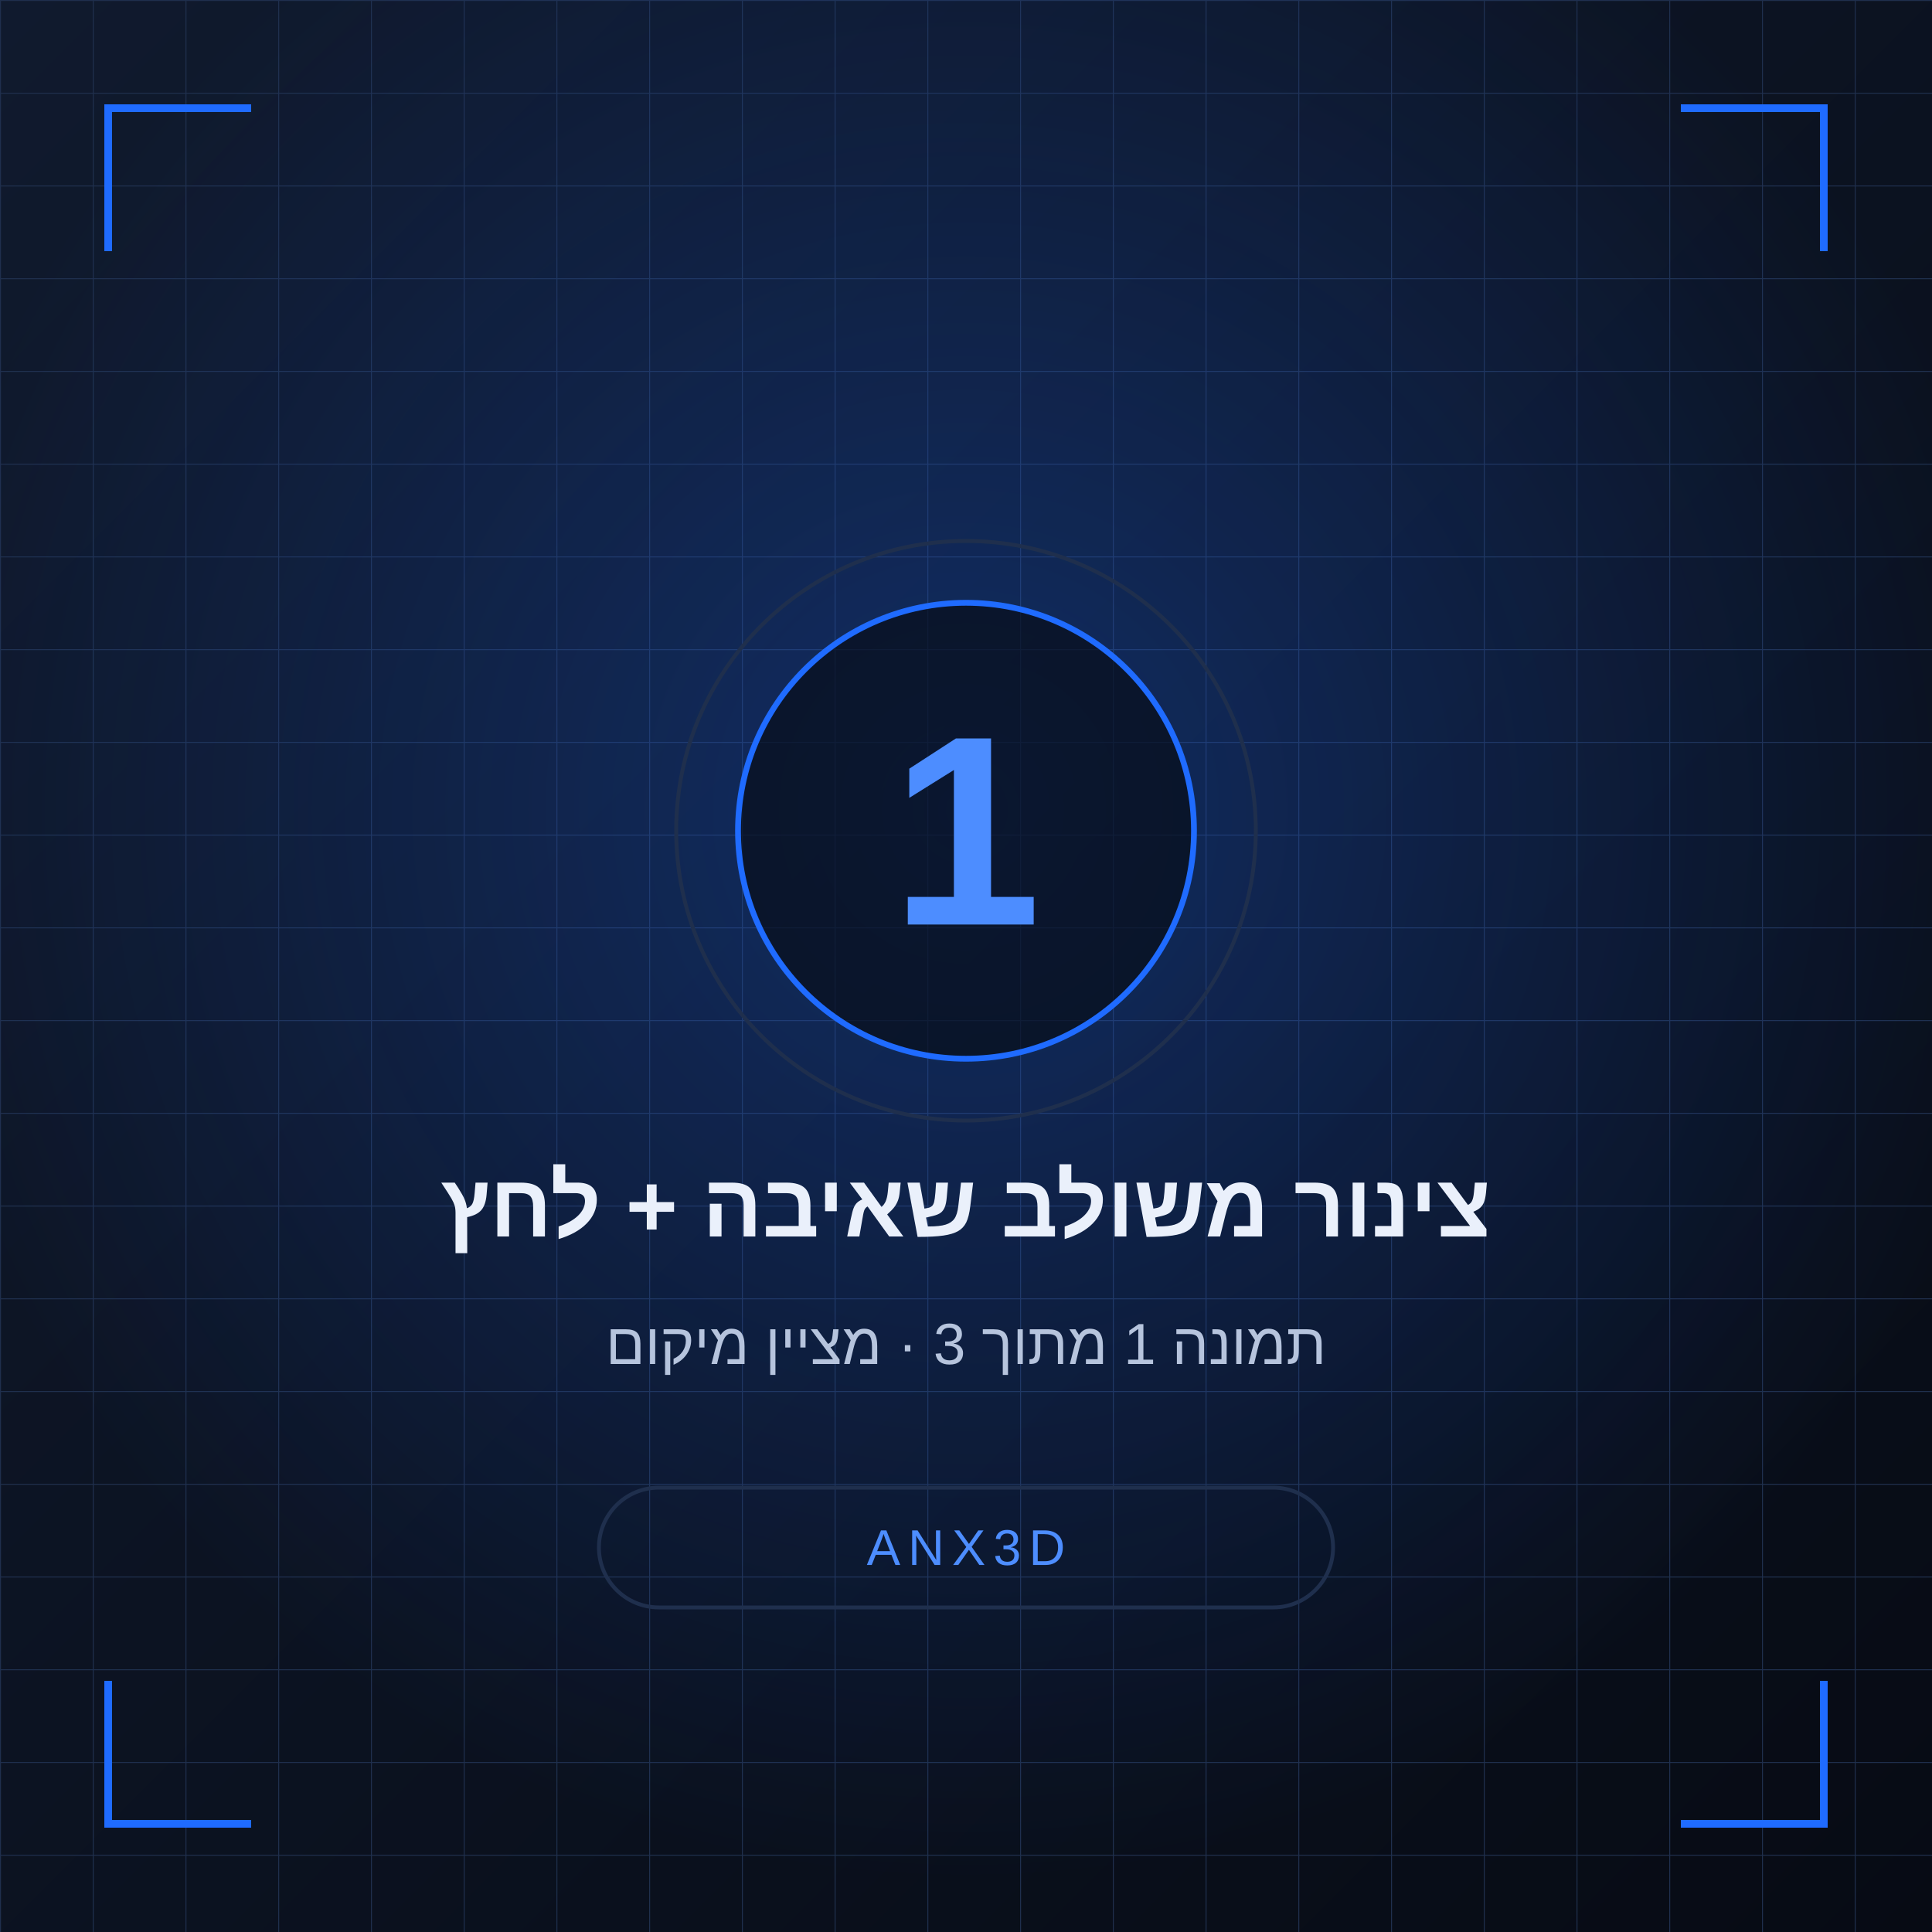
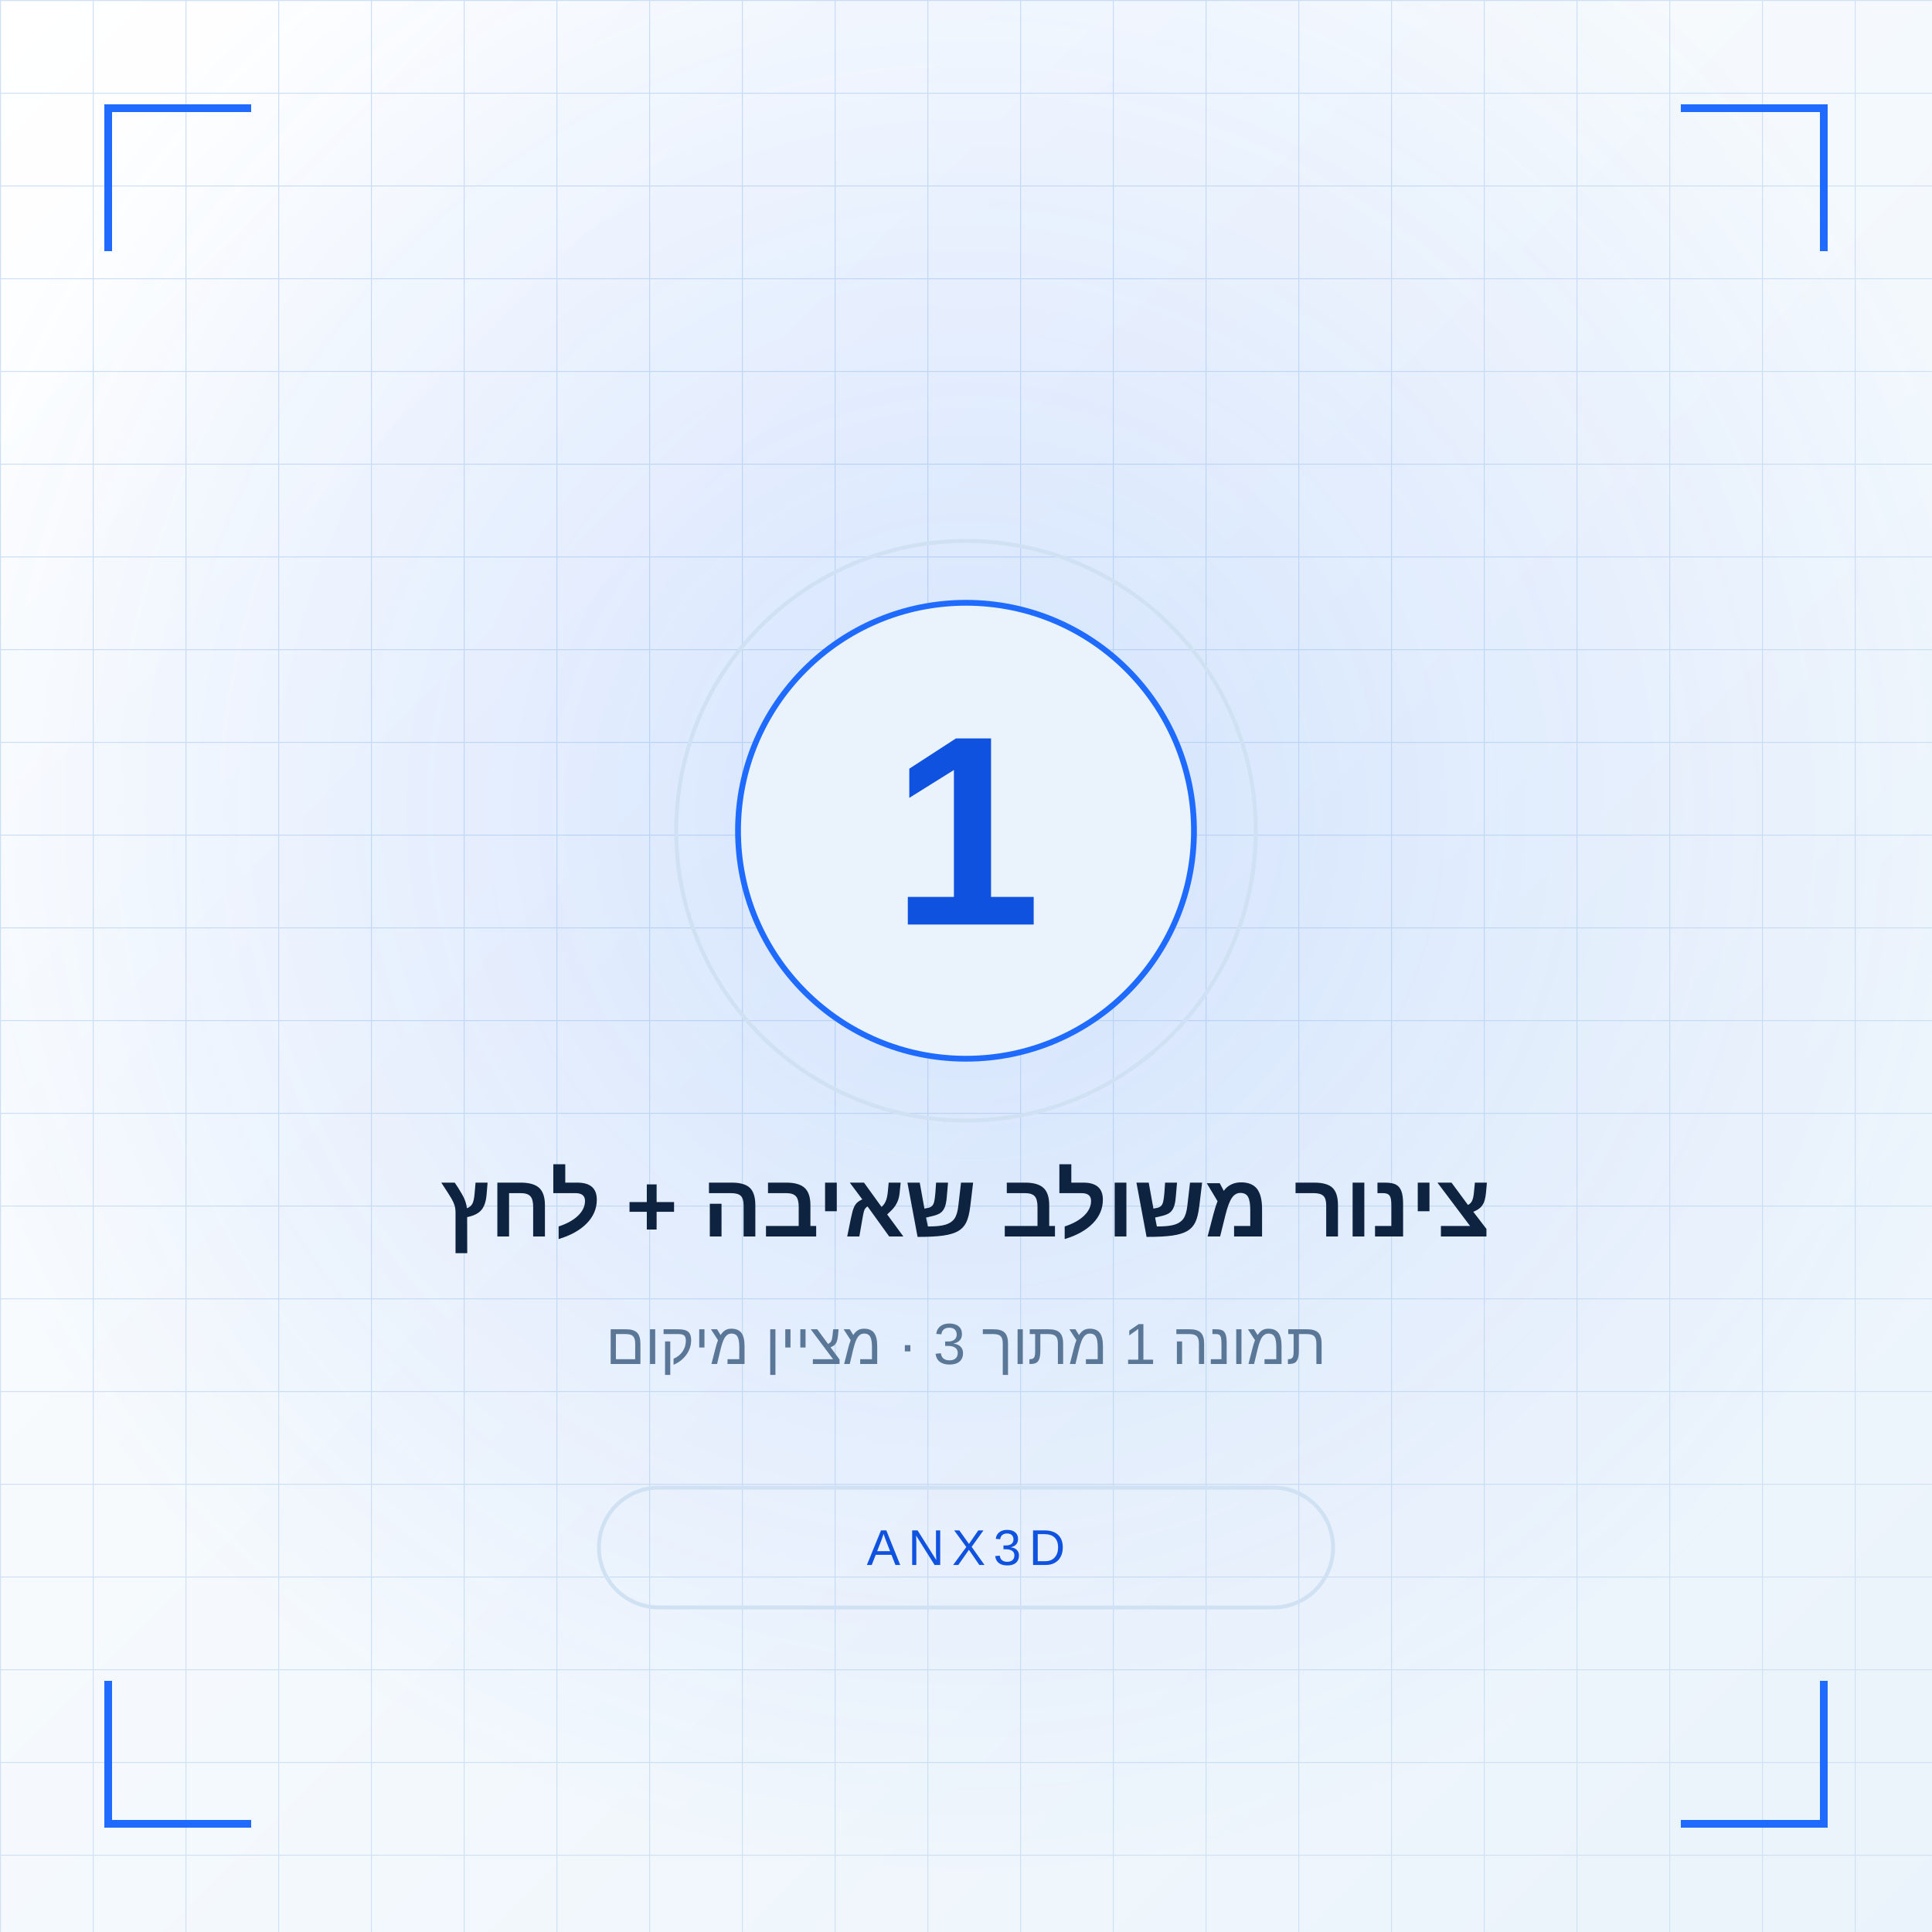
<svg xmlns="http://www.w3.org/2000/svg" width="1000" height="1000" viewBox="0 0 1000 1000" role="img" aria-label="צינור משולב שאיבה + לחץ — תמונה 1 מתוך 3 (מציין מיקום)">
  <defs>
    <linearGradient id="bg" x1="0" y1="0" x2="1" y2="1">
-       <stop offset="0%" stop-color="#101a2e" />
-       <stop offset="100%" stop-color="#070b14" />
+       <stop offset="0%" stop-color="#ffffff" />
+       <stop offset="100%" stop-color="#eaf3fb" />
    </linearGradient>
    <pattern id="grid" width="48" height="48" patternUnits="userSpaceOnUse">
-       <path d="M48 0H0V48" fill="none" stroke="#1f2f4d" stroke-width="1" />
+       <path d="M48 0H0V48" fill="none" stroke="#cfe1f2" stroke-width="1" />
    </pattern>
    <radialGradient id="glow" cx="50%" cy="42%" r="55%">
-       <stop offset="0%" stop-color="#1f6bff" stop-opacity="0.30" />
+       <stop offset="0%" stop-color="#1f6bff" stop-opacity="0.16" />
      <stop offset="100%" stop-color="#1f6bff" stop-opacity="0" />
    </radialGradient>
  </defs>
  <rect width="1000" height="1000" fill="url(#bg)" />
  <rect width="1000" height="1000" fill="url(#grid)" />
  <rect width="1000" height="1000" fill="url(#glow)" />
  <path d="M56 128V56h72" fill="none" stroke="#1f6bff" stroke-width="4" stroke-linecap="square" />
  <path d="M872 56h72v72" fill="none" stroke="#1f6bff" stroke-width="4" stroke-linecap="square" />
  <path d="M944 872v72h-72" fill="none" stroke="#1f6bff" stroke-width="4" stroke-linecap="square" />
  <path d="M128 944H56v-72" fill="none" stroke="#1f6bff" stroke-width="4" stroke-linecap="square" />
-   <circle cx="500" cy="430" r="150" fill="none" stroke="#1f2f4d" stroke-width="2" />
-   <circle cx="500" cy="430" r="118" fill="#070b14" fill-opacity="0.65" stroke="#1f6bff" stroke-width="3" />
-   <text x="500" y="430" text-anchor="middle" dominant-baseline="central" font-family="Heebo, Arial, sans-serif" font-size="140" font-weight="700" fill="#4d8dff">1</text>
-   <text x="500" y="640" text-anchor="middle" direction="rtl" font-family="Heebo, Arial, sans-serif" font-size="46" font-weight="700" fill="#eaf0fb">צינור משולב שאיבה + לחץ</text>
-   <text x="500" y="706" text-anchor="middle" direction="rtl" font-family="Heebo, Arial, sans-serif" font-size="30" fill="#b6c4dd">תמונה 1 מתוך 3 · מציין מיקום</text>
-   <rect x="310" y="770" width="380" height="62" rx="31" fill="none" stroke="#1f2f4d" stroke-width="2" />
-   <text x="500" y="801" text-anchor="middle" dominant-baseline="central" font-family="Heebo, Arial, sans-serif" font-size="26" letter-spacing="4" fill="#4d8dff">ANX3D</text>
+   <circle cx="500" cy="430" r="150" fill="none" stroke="#cfe1f2" stroke-width="2" />
+   <circle cx="500" cy="430" r="118" fill="#eaf3fb" stroke="#1f6bff" stroke-width="3" />
+   <text x="500" y="430" text-anchor="middle" dominant-baseline="central" font-family="Heebo, Arial, sans-serif" font-size="140" font-weight="700" fill="#0f52e0">1</text>
+   <text x="500" y="640" text-anchor="middle" direction="rtl" font-family="Heebo, Arial, sans-serif" font-size="46" font-weight="700" fill="#0d2340">צינור משולב שאיבה + לחץ</text>
+   <text x="500" y="706" text-anchor="middle" direction="rtl" font-family="Heebo, Arial, sans-serif" font-size="30" fill="#5b7797">תמונה 1 מתוך 3 · מציין מיקום</text>
+   <rect x="310" y="770" width="380" height="62" rx="31" fill="none" stroke="#cfe1f2" stroke-width="2" />
+   <text x="500" y="801" text-anchor="middle" dominant-baseline="central" font-family="Heebo, Arial, sans-serif" font-size="26" letter-spacing="4" fill="#0f52e0">ANX3D</text>
</svg>
